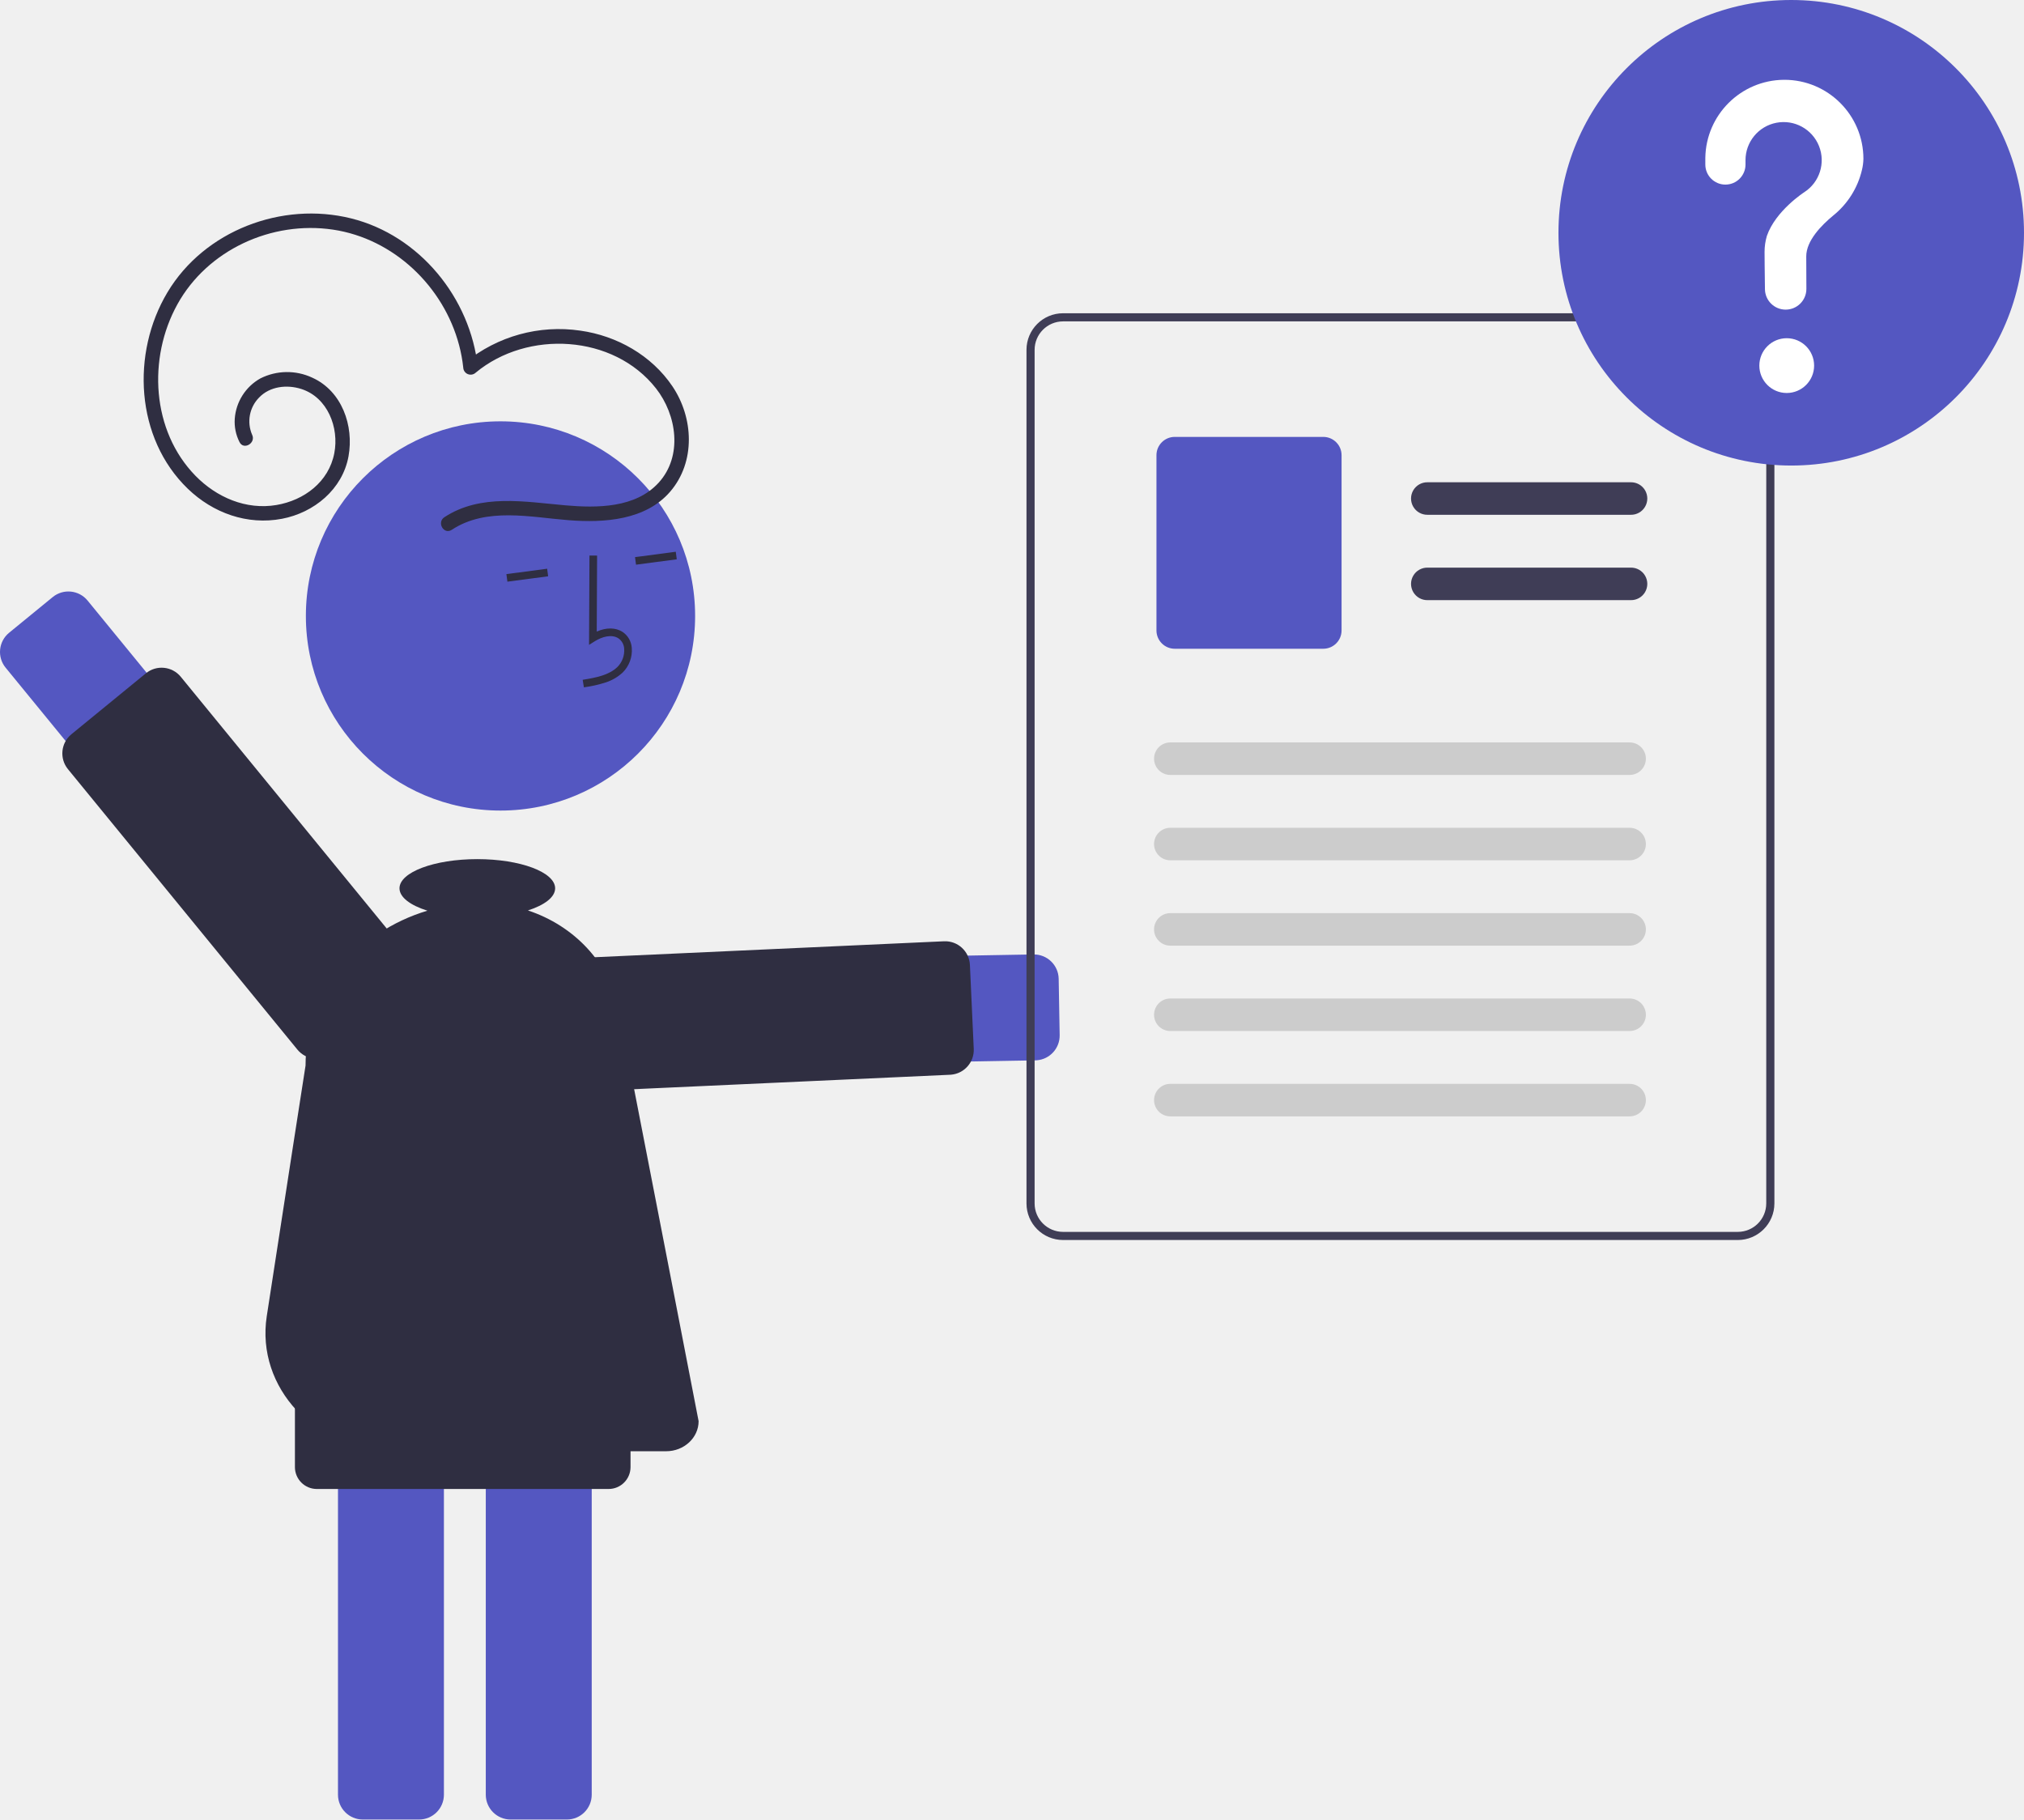
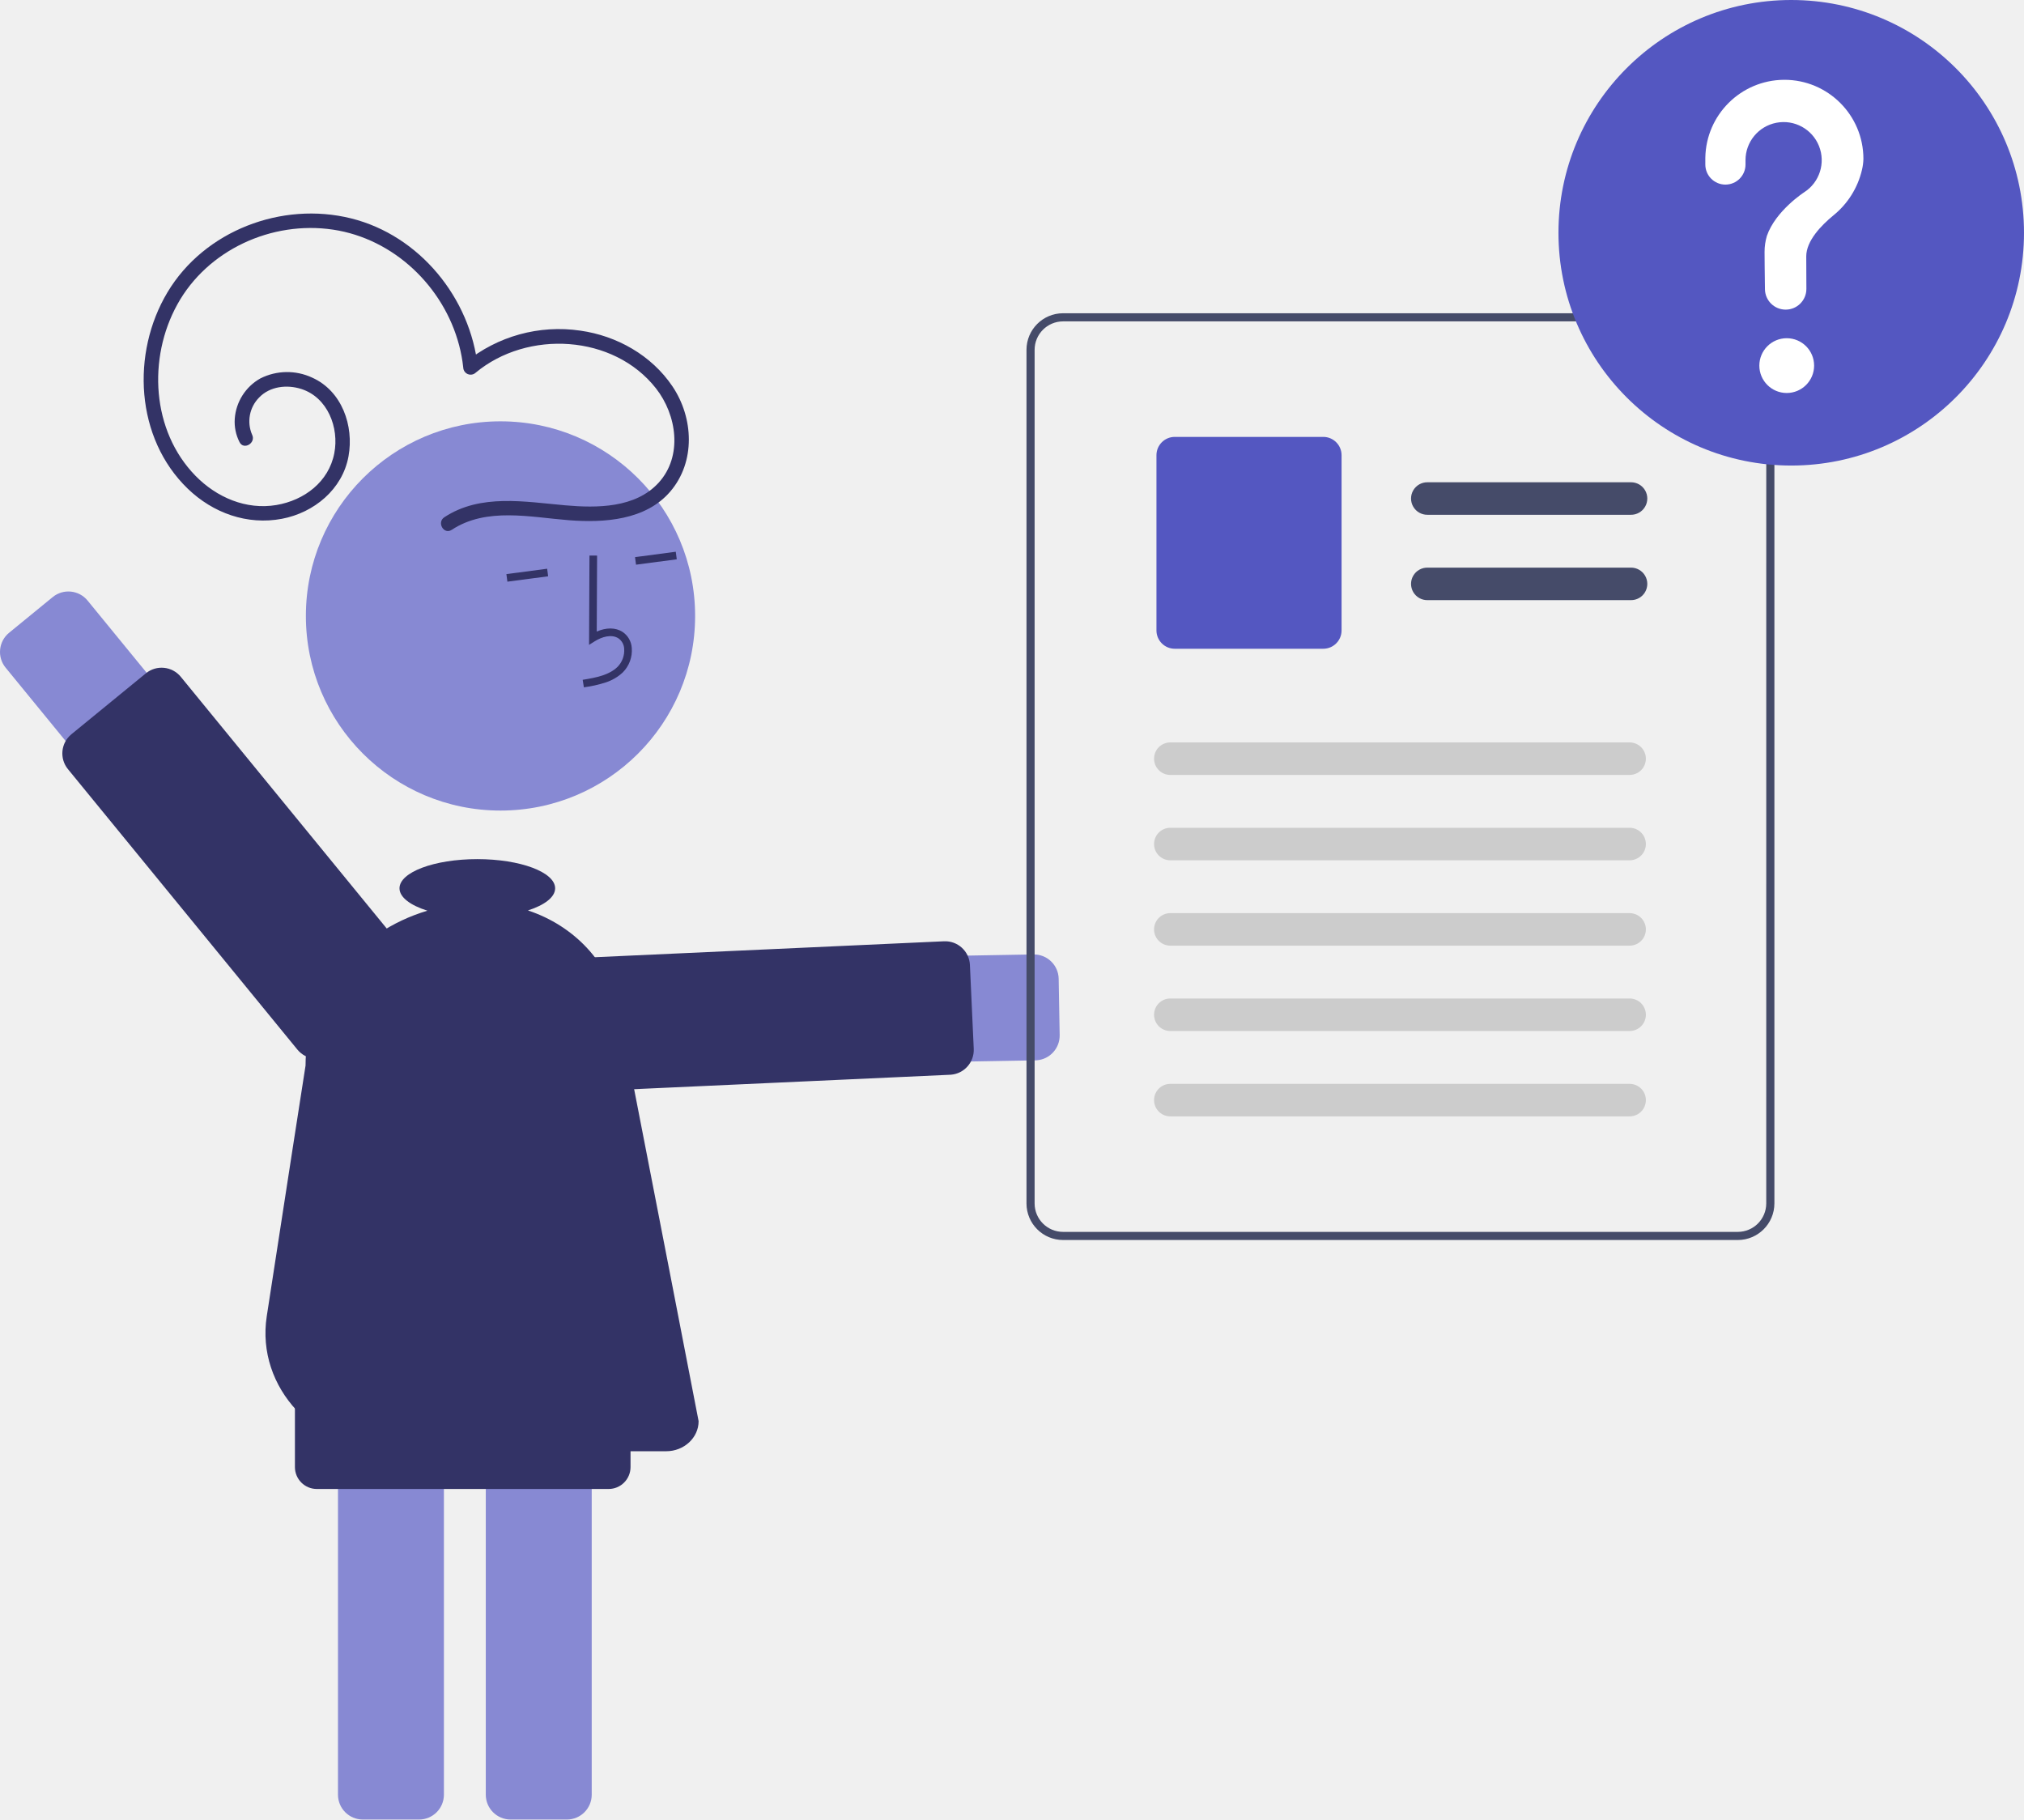
<svg xmlns="http://www.w3.org/2000/svg" id="a717a37e-e407-426a-be0b-43d4b21f64ff" data-name="Layer 1" width="516.171" height="464.019" viewBox="0 0 516.171 464.019">
-   <path d="M605.943,488.406l-112.518,1.979a13.508,13.508,0,1,1-.475-27.012l112.518-1.978a6.326,6.326,0,0,1,6.436,6.214l.252,14.362a6.326,6.326,0,0,1-5.791,6.414Q606.155,488.402,605.943,488.406Z" transform="translate(-341.9143 -217.9903)" fill="#5457c1" />
-   <path d="M584.213,492.077l-92.311,4.214a6.325,6.325,0,0,1-6.608-6.03l-.977-21.401a6.326,6.326,0,0,1,6.031-6.608l92.311-4.214a6.325,6.325,0,0,1,6.608,6.03l.977,21.401a6.334,6.334,0,0,1-5.792,6.593C584.373,492.068,584.293,492.073,584.213,492.077Z" transform="translate(-341.9143 -217.9903)" fill="#2f2e41" />
-   <path d="M428.108,675.684V555.967a6.333,6.333,0,0,1,6.326-6.326h14.364a6.333,6.333,0,0,1,6.326,6.326V675.684a6.333,6.333,0,0,1-6.326,6.326H434.433A6.333,6.333,0,0,1,428.108,675.684Z" transform="translate(-341.9143 -217.9903)" fill="#5457c1" />
-   <path d="M465.802,675.684V555.967a6.333,6.333,0,0,1,6.326-6.326H486.492a6.333,6.333,0,0,1,6.326,6.326V675.684a6.333,6.333,0,0,1-6.326,6.326H472.128A6.333,6.333,0,0,1,465.802,675.684Z" transform="translate(-341.9143 -217.9903)" fill="#5457c1" />
-   <circle cx="127.639" cy="157.08" r="49.633" fill="#5457c1" />
-   <path d="M496.419,392.017a11.771,11.771,0,0,0,4.299-2.523,7.915,7.915,0,0,0,2.314-6.266,5.325,5.325,0,0,0-2.367-4.098c-1.775-1.139-4.149-1.142-6.566-.077l.091-19.376-1.946-.009-.108,22.779,1.5-.943c1.739-1.092,4.223-1.861,5.977-.735a3.42,3.42,0,0,1,1.481,2.646,5.981,5.981,0,0,1-1.72,4.672c-2.149,2.053-5.285,2.695-8.861,3.269l.308,1.922A32.079,32.079,0,0,0,496.419,392.017Z" transform="translate(-341.9143 -217.9903)" fill="#2f2e41" />
-   <rect x="503.944" y="359.375" width="10.483" height="1.946" transform="translate(-384.7108 -148.2221) rotate(-7.5232)" fill="#2f2e41" />
-   <rect x="471.14" y="363.706" width="10.483" height="1.946" transform="translate(-385.5602 -152.4797) rotate(-7.5232)" fill="#2f2e41" />
-   <path d="M364.254,371.152l71.261,87.097a13.507,13.507,0,1,1-20.908,17.107l-71.262-87.097a6.325,6.325,0,0,1,.89-8.901l11.117-9.096a6.326,6.326,0,0,1,8.902.89Z" transform="translate(-341.9143 -217.9903)" fill="#5457c1" />
-   <path d="M388.02,390.591l58.516,71.519a6.325,6.325,0,0,1-.89,8.901l-18.988,15.536a6.325,6.325,0,0,1-8.902-.89l-58.516-71.519a6.333,6.333,0,0,1,.89-8.901l18.989-15.536a6.326,6.326,0,0,1,8.902.89Z" transform="translate(-341.9143 -217.9903)" fill="#2f2e41" />
-   <path id="b687333e-18de-4d8a-8832-7c3edcdf36cf" data-name="Path 336" d="M793.716,303.645a9.427,9.427,0,0,0-8.621-5.768H613.023a9.333,9.333,0,0,0-9.328,9.328V524.893a9.333,9.333,0,0,0,9.328,9.328H785.102a9.34,9.34,0,0,0,9.328-9.328V307.205a9.161,9.161,0,0,0-.707-3.56Zm-1.364,221.248a7.265,7.265,0,0,1-7.256,7.256H613.023a7.258,7.258,0,0,1-7.256-7.255V307.206a7.266,7.266,0,0,1,7.256-7.256H785.102a7.292,7.292,0,0,1,6.735,4.565,8.045,8.045,0,0,1,.273.819,7.195,7.195,0,0,1,.248,1.873Z" transform="translate(-341.9143 -217.9903)" fill="#3f3d56" />
-   <path id="eca15e8c-c9ce-4149-9dd0-d1ea6c849243" data-name="Path 337" d="M757.807,349.272H705.976a4.147,4.147,0,1,1,0-8.293h51.831a4.147,4.147,0,1,1,0,8.293Z" transform="translate(-341.9143 -217.9903)" fill="#3f3d56" />
-   <path id="b9f37388-2aff-4ffa-881f-18e269279f19" data-name="Path 338" d="M757.807,371.041H705.976a4.147,4.147,0,1,1,0-8.293h51.831a4.147,4.147,0,1,1,0,8.293Z" transform="translate(-341.9143 -217.9903)" fill="#3f3d56" />
+   <path d="M605.943,488.406l-112.518,1.979a13.508,13.508,0,1,1-.475-27.012l112.518-1.978a6.326,6.326,0,0,1,6.436,6.214l.252,14.362a6.326,6.326,0,0,1-5.791,6.414Q606.155,488.402,605.943,488.406Z" transform="translate(-341.9143 -217.9903)" fill="#8789d3" />
+   <path d="M584.213,492.077l-92.311,4.214a6.325,6.325,0,0,1-6.608-6.03l-.977-21.401a6.326,6.326,0,0,1,6.031-6.608l92.311-4.214a6.325,6.325,0,0,1,6.608,6.03l.977,21.401a6.334,6.334,0,0,1-5.792,6.593C584.373,492.068,584.293,492.073,584.213,492.077Z" transform="translate(-341.9143 -217.9903)" fill="#333366" />
+   <path d="M428.108,675.684V555.967a6.333,6.333,0,0,1,6.326-6.326h14.364a6.333,6.333,0,0,1,6.326,6.326V675.684a6.333,6.333,0,0,1-6.326,6.326H434.433A6.333,6.333,0,0,1,428.108,675.684Z" transform="translate(-341.9143 -217.9903)" fill="#8789d3" />
+   <path d="M465.802,675.684V555.967a6.333,6.333,0,0,1,6.326-6.326H486.492a6.333,6.333,0,0,1,6.326,6.326V675.684a6.333,6.333,0,0,1-6.326,6.326H472.128A6.333,6.333,0,0,1,465.802,675.684Z" transform="translate(-341.9143 -217.9903)" fill="#8789d3" />
+   <circle cx="127.639" cy="157.08" r="49.633" fill="#8789d3" />
+   <path d="M496.419,392.017a11.771,11.771,0,0,0,4.299-2.523,7.915,7.915,0,0,0,2.314-6.266,5.325,5.325,0,0,0-2.367-4.098c-1.775-1.139-4.149-1.142-6.566-.077l.091-19.376-1.946-.009-.108,22.779,1.5-.943c1.739-1.092,4.223-1.861,5.977-.735a3.42,3.42,0,0,1,1.481,2.646,5.981,5.981,0,0,1-1.72,4.672c-2.149,2.053-5.285,2.695-8.861,3.269l.308,1.922A32.079,32.079,0,0,0,496.419,392.017Z" transform="translate(-341.9143 -217.9903)" fill="#333366" />
+   <rect x="503.944" y="359.375" width="10.483" height="1.946" transform="translate(-384.7108 -148.2221) rotate(-7.5232)" fill="#333366" />
+   <rect x="471.14" y="363.706" width="10.483" height="1.946" transform="translate(-385.5602 -152.4797) rotate(-7.5232)" fill="#333366" />
+   <path d="M364.254,371.152l71.261,87.097a13.507,13.507,0,1,1-20.908,17.107l-71.262-87.097a6.325,6.325,0,0,1,.89-8.901l11.117-9.096a6.326,6.326,0,0,1,8.902.89Z" transform="translate(-341.9143 -217.9903)" fill="#8789d3" />
+   <path d="M388.02,390.591l58.516,71.519a6.325,6.325,0,0,1-.89,8.901l-18.988,15.536a6.325,6.325,0,0,1-8.902-.89l-58.516-71.519a6.333,6.333,0,0,1,.89-8.901l18.989-15.536a6.326,6.326,0,0,1,8.902.89Z" transform="translate(-341.9143 -217.9903)" fill="#333366" />
+   <path id="b687333e-18de-4d8a-8832-7c3edcdf36cf" data-name="Path 336" d="M793.716,303.645a9.427,9.427,0,0,0-8.621-5.768H613.023a9.333,9.333,0,0,0-9.328,9.328V524.893a9.333,9.333,0,0,0,9.328,9.328H785.102a9.34,9.34,0,0,0,9.328-9.328V307.205a9.161,9.161,0,0,0-.707-3.56Zm-1.364,221.248a7.265,7.265,0,0,1-7.256,7.256H613.023a7.258,7.258,0,0,1-7.256-7.255V307.206a7.266,7.266,0,0,1,7.256-7.256H785.102a7.292,7.292,0,0,1,6.735,4.565,8.045,8.045,0,0,1,.273.819,7.195,7.195,0,0,1,.248,1.873Z" transform="translate(-341.9143 -217.9903)" fill="#454b69" />
+   <path id="eca15e8c-c9ce-4149-9dd0-d1ea6c849243" data-name="Path 337" d="M757.807,349.272H705.976a4.147,4.147,0,1,1,0-8.293h51.831a4.147,4.147,0,1,1,0,8.293Z" transform="translate(-341.9143 -217.9903)" fill="#454b69" />
+   <path id="b9f37388-2aff-4ffa-881f-18e269279f19" data-name="Path 338" d="M757.807,371.041H705.976a4.147,4.147,0,1,1,0-8.293h51.831a4.147,4.147,0,1,1,0,8.293Z" transform="translate(-341.9143 -217.9903)" fill="#454b69" />
  <path id="ab29eed0-504d-400c-b1ab-2256c8d671ed" data-name="Path 339" d="M679.382,383.436H641.505a4.67,4.67,0,0,1-4.665-4.665V334.073a4.67,4.67,0,0,1,4.665-4.665h37.878a4.67,4.67,0,0,1,4.665,4.665V378.771A4.67,4.67,0,0,1,679.382,383.436Z" transform="translate(-341.9143 -217.9903)" fill="#5457c1" />
  <path id="fa5fec34-0c55-4409-8f72-9659063fc84a" data-name="Path 340" d="M757.447,415.616H640.31a4.147,4.147,0,0,1,0-8.293H757.447a4.147,4.147,0,1,1,0,8.293Z" transform="translate(-341.9143 -217.9903)" fill="#ccc" />
  <path id="a43251d6-16e2-4557-b881-b3d221f9e0a0" data-name="Path 341" d="M757.447,437.385H640.31a4.147,4.147,0,0,1,0-8.293H757.447a4.147,4.147,0,1,1,0,8.293Z" transform="translate(-341.9143 -217.9903)" fill="#ccc" />
  <path id="b1a9b5d8-150e-43cf-a101-e2528d51164c" data-name="Path 342" d="M757.447,459.153H640.31a4.147,4.147,0,0,1,0-8.293H757.447a4.147,4.147,0,1,1,0,8.293Z" transform="translate(-341.9143 -217.9903)" fill="#ccc" />
  <path id="fb13d629-1d1d-4a08-ba0c-67ba8ed3b5d8" data-name="Path 343" d="M757.447,480.922H640.31a4.147,4.147,0,0,1,0-8.293H757.447a4.147,4.147,0,1,1,0,8.293Z" transform="translate(-341.9143 -217.9903)" fill="#ccc" />
  <path id="f81dc734-d8e2-4a40-b2eb-9530c4619ee2" data-name="Path 344" d="M757.447,502.691H640.31a4.147,4.147,0,0,1,0-8.293H757.447a4.147,4.147,0,1,1,0,8.293Z" transform="translate(-341.9143 -217.9903)" fill="#ccc" />
  <circle id="bb95e310-3287-4bad-95b8-3adafab6ad5a" data-name="Ellipse 44" cx="456.809" cy="59.362" r="59.362" fill="#5457c1" />
  <circle cx="455.66" cy="93.237" r="6.985" fill="#fff" />
  <path d="M796.826,238.343a20.213,20.213,0,0,0-20.01,19.864c-.001.101-.002.809-.002,1.736a5.124,5.124,0,0,0,5.124,5.124h0a5.128,5.128,0,0,0,5.126-5.129v-.003c-.001-.63-.001-1.067-.001-1.094a9.718,9.718,0,1,1,14.96,8.181l.002.002s-7.293,4.695-9.516,11.136l.002 0a14.274,14.274,0,0,0-.588,4.065c0,.566.033,5.515.098,9.532a5.282,5.282,0,0,0,5.283,5.196h0a5.284,5.284,0,0,0,5.283-5.284l-0-.032c-.022-3.679-.034-7.963-.034-8.274,0-3.955,3.815-7.895,6.949-10.465a21.077,21.077,0,0,0,7.249-11.54,13.174,13.174,0,0,0,.38-2.86A20.157,20.157,0,0,0,796.972,238.342Q796.899,238.342,796.826,238.343Z" transform="translate(-341.9143 -217.9903)" fill="#fff" />
-   <path d="M457.111,353.111c8.886-5.842,20.055-3.214,29.931-2.451,8.924.69,19.502.01,25.779-7.281,6.53-7.586,5.985-18.848.578-26.872-5.322-7.897-14.155-12.884-23.501-14.199a37.702,37.702,0,0,0-29.3,8.091l3.176,1.316c-1.851-17.695-14.861-33.691-32.317-38.03-17.661-4.39-37.412,3.102-46.835,18.85-9.289,15.524-8.189,37.187,5.182,50.088,6.421,6.196,15.156,9.352,24.02,7.668,8.175-1.553,15.439-7.513,16.969-15.929,1.418-7.802-1.68-16.663-9.268-20.07a15.13,15.13,0,0,0-13.224.211,12.855,12.855,0,0,0-6.518,10.283,11.363,11.363,0,0,0,1.209,5.936c1.053,2.15,4.264.266,3.213-1.878a8.628,8.628,0,0,1,1.783-9.47c2.758-2.882,7.113-3.36,10.778-2.182,6.707,2.156,9.668,9.85,8.404,16.377-1.416,7.311-7.657,12.009-14.764,13.212-7.728,1.308-15.265-1.955-20.63-7.444-11.235-11.494-12.208-30.008-4.629-43.726,7.689-13.917,24.089-21.39,39.711-19.056,15.448,2.308,28.17,14.459,32.134,29.44a37.702,37.702,0,0,1,1.06,5.721,1.889,1.889,0,0,0,3.176,1.316c13.2-10.963,35.155-9.787,45.978,4.004,5.308,6.763,6.872,17.266.674,24.06-5.902,6.469-15.703,6.476-23.764,5.767-10.312-.906-21.648-3.037-30.885,3.035-1.993,1.31-.131,4.534,1.878,3.213Z" transform="translate(-341.9143 -217.9903)" fill="#2f2e41" />
-   <path d="M497.133,597.715H422.71a5.588,5.588,0,0,1-5.582-5.582V567.325a5.588,5.588,0,0,1,5.582-5.582h74.423a5.588,5.588,0,0,1,5.582,5.582v24.808A5.588,5.588,0,0,1,497.133,597.715Z" transform="translate(-341.9143 -217.9903)" fill="#2f2e41" />
-   <path d="M499.676,475.407c-2.33-11.916-11.38-21.353-23.126-25.233,4.242-1.365,6.938-3.386,6.938-5.646,0-4.11-8.885-7.442-19.846-7.442s-19.846,3.332-19.846,7.442c0,2.293,2.77,4.343,7.119,5.708-18.008,5.369-31.078,21.041-31.078,39.496,0,0-5.543,35.535-9.895,63.941-2.784,18.173,12.429,34.416,32.229,34.416h69.633c4.561,0,8.272-3.44,8.272-7.669C520.077,580.418,507.246,514.116,499.676,475.407Z" transform="translate(-341.9143 -217.9903)" fill="#2f2e41" />
+   <path d="M457.111,353.111c8.886-5.842,20.055-3.214,29.931-2.451,8.924.69,19.502.01,25.779-7.281,6.53-7.586,5.985-18.848.578-26.872-5.322-7.897-14.155-12.884-23.501-14.199a37.702,37.702,0,0,0-29.3,8.091l3.176,1.316c-1.851-17.695-14.861-33.691-32.317-38.03-17.661-4.39-37.412,3.102-46.835,18.85-9.289,15.524-8.189,37.187,5.182,50.088,6.421,6.196,15.156,9.352,24.02,7.668,8.175-1.553,15.439-7.513,16.969-15.929,1.418-7.802-1.68-16.663-9.268-20.07a15.13,15.13,0,0,0-13.224.211,12.855,12.855,0,0,0-6.518,10.283,11.363,11.363,0,0,0,1.209,5.936c1.053,2.15,4.264.266,3.213-1.878a8.628,8.628,0,0,1,1.783-9.47c2.758-2.882,7.113-3.36,10.778-2.182,6.707,2.156,9.668,9.85,8.404,16.377-1.416,7.311-7.657,12.009-14.764,13.212-7.728,1.308-15.265-1.955-20.63-7.444-11.235-11.494-12.208-30.008-4.629-43.726,7.689-13.917,24.089-21.39,39.711-19.056,15.448,2.308,28.17,14.459,32.134,29.44a37.702,37.702,0,0,1,1.06,5.721,1.889,1.889,0,0,0,3.176,1.316c13.2-10.963,35.155-9.787,45.978,4.004,5.308,6.763,6.872,17.266.674,24.06-5.902,6.469-15.703,6.476-23.764,5.767-10.312-.906-21.648-3.037-30.885,3.035-1.993,1.31-.131,4.534,1.878,3.213Z" transform="translate(-341.9143 -217.9903)" fill="#333366" />
+   <path d="M497.133,597.715H422.71a5.588,5.588,0,0,1-5.582-5.582V567.325a5.588,5.588,0,0,1,5.582-5.582h74.423a5.588,5.588,0,0,1,5.582,5.582v24.808A5.588,5.588,0,0,1,497.133,597.715Z" transform="translate(-341.9143 -217.9903)" fill="#333366" />
+   <path d="M499.676,475.407c-2.33-11.916-11.38-21.353-23.126-25.233,4.242-1.365,6.938-3.386,6.938-5.646,0-4.11-8.885-7.442-19.846-7.442s-19.846,3.332-19.846,7.442c0,2.293,2.77,4.343,7.119,5.708-18.008,5.369-31.078,21.041-31.078,39.496,0,0-5.543,35.535-9.895,63.941-2.784,18.173,12.429,34.416,32.229,34.416h69.633c4.561,0,8.272-3.44,8.272-7.669C520.077,580.418,507.246,514.116,499.676,475.407Z" transform="translate(-341.9143 -217.9903)" fill="#333366" />
</svg>
